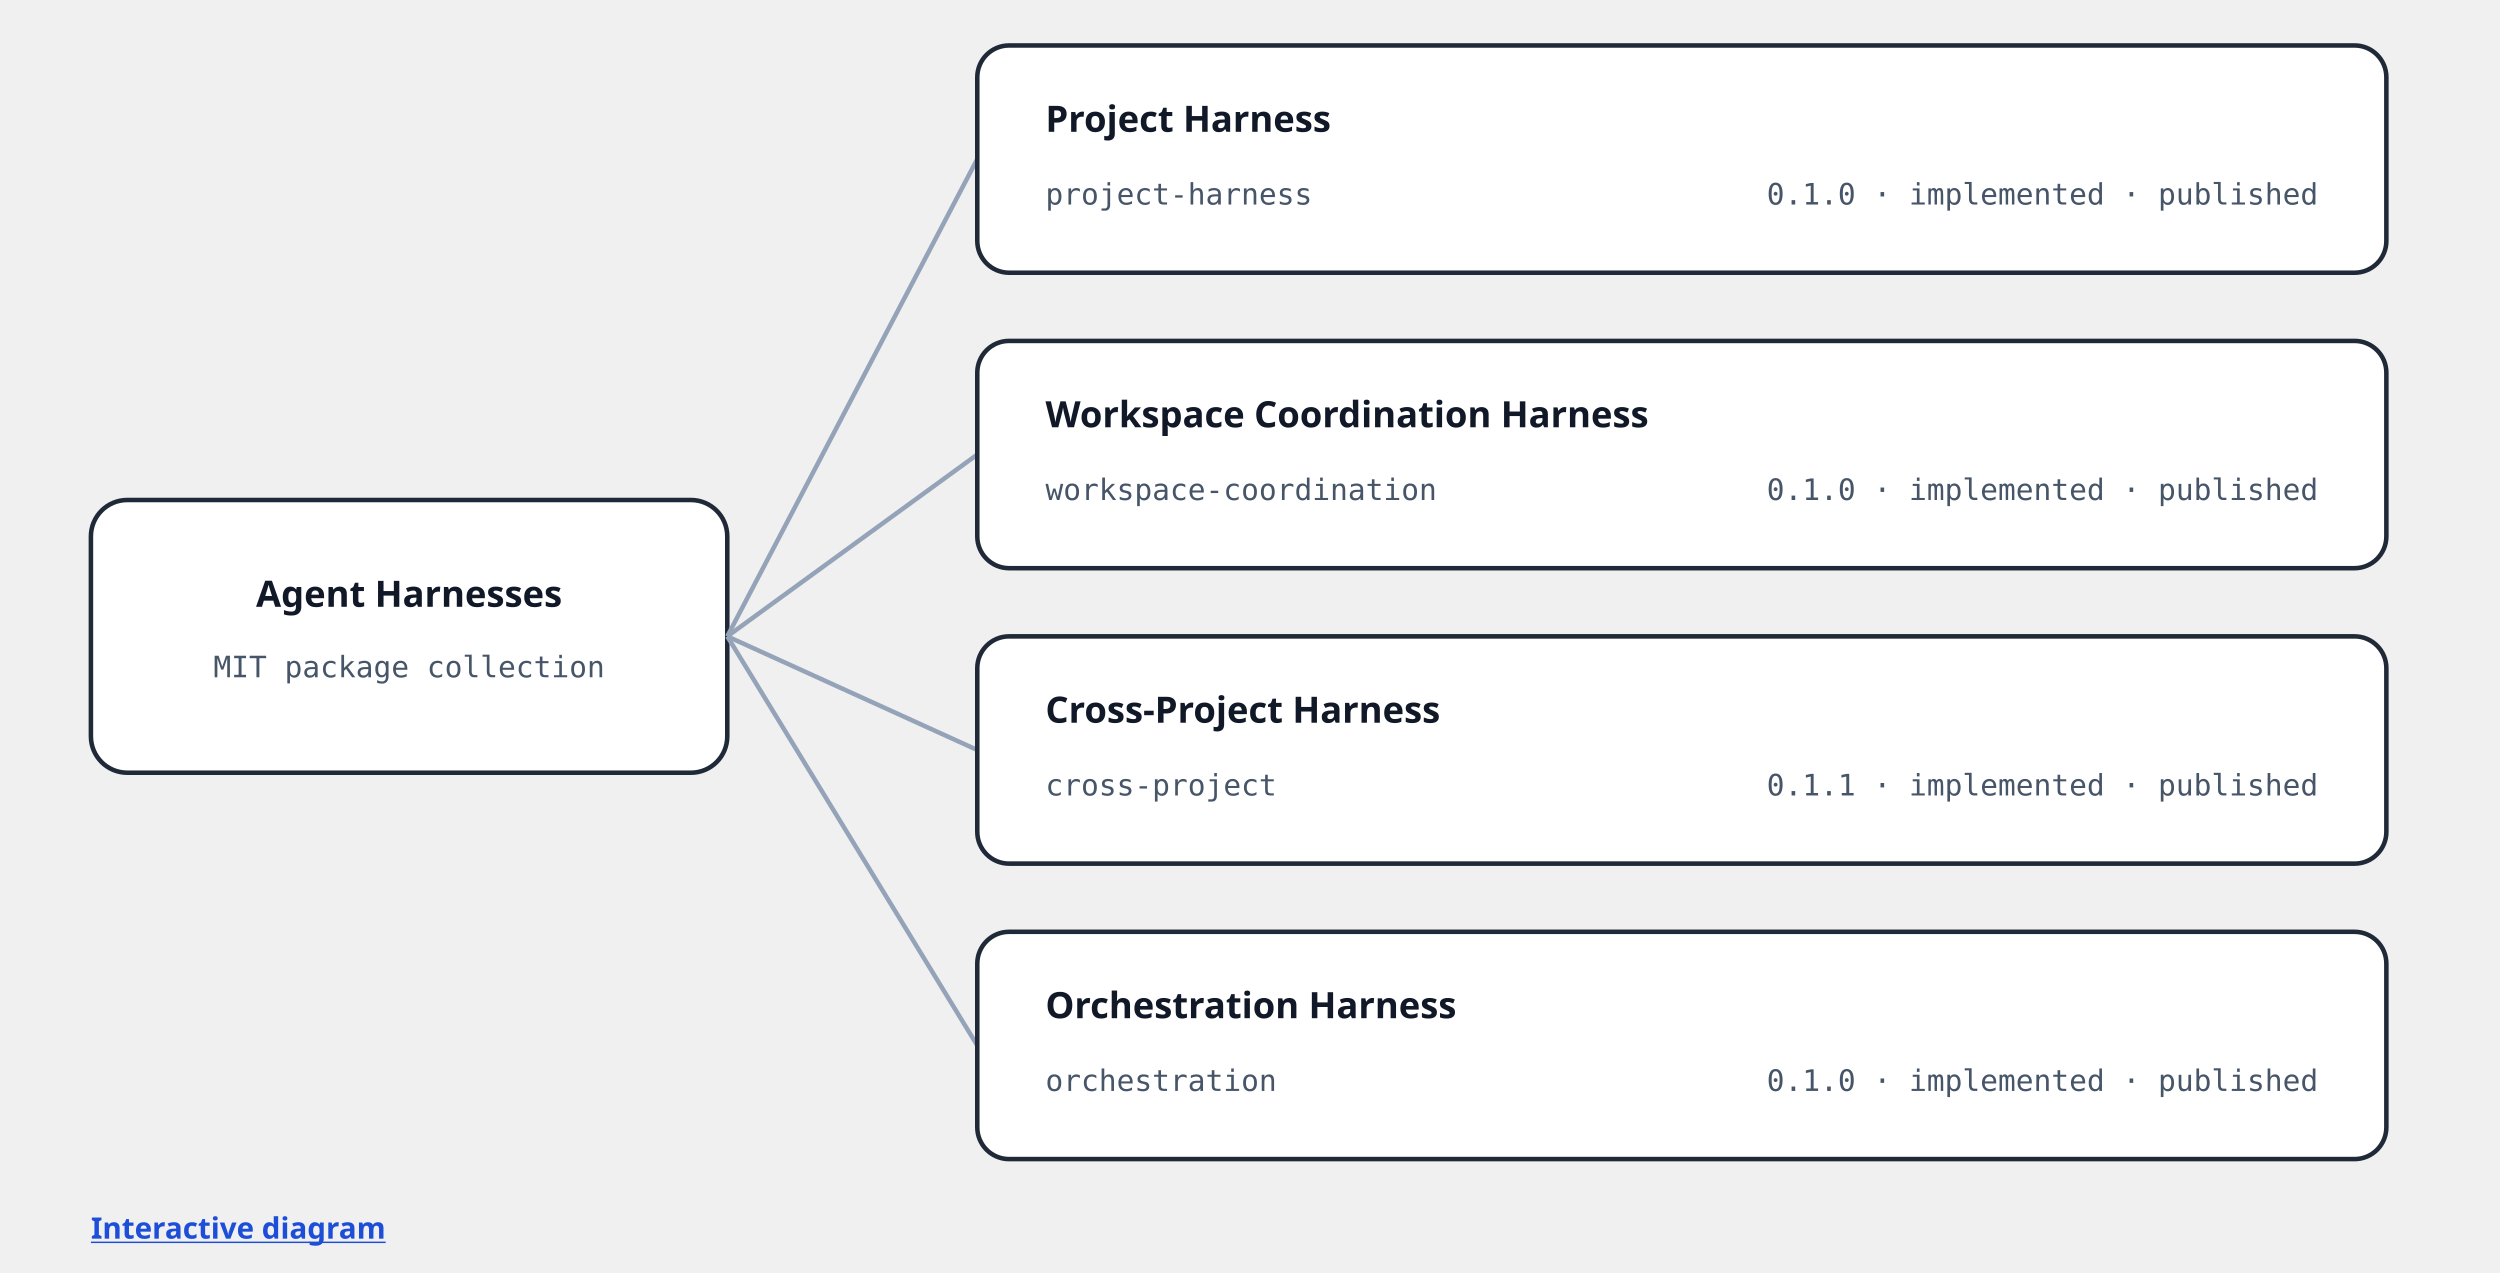
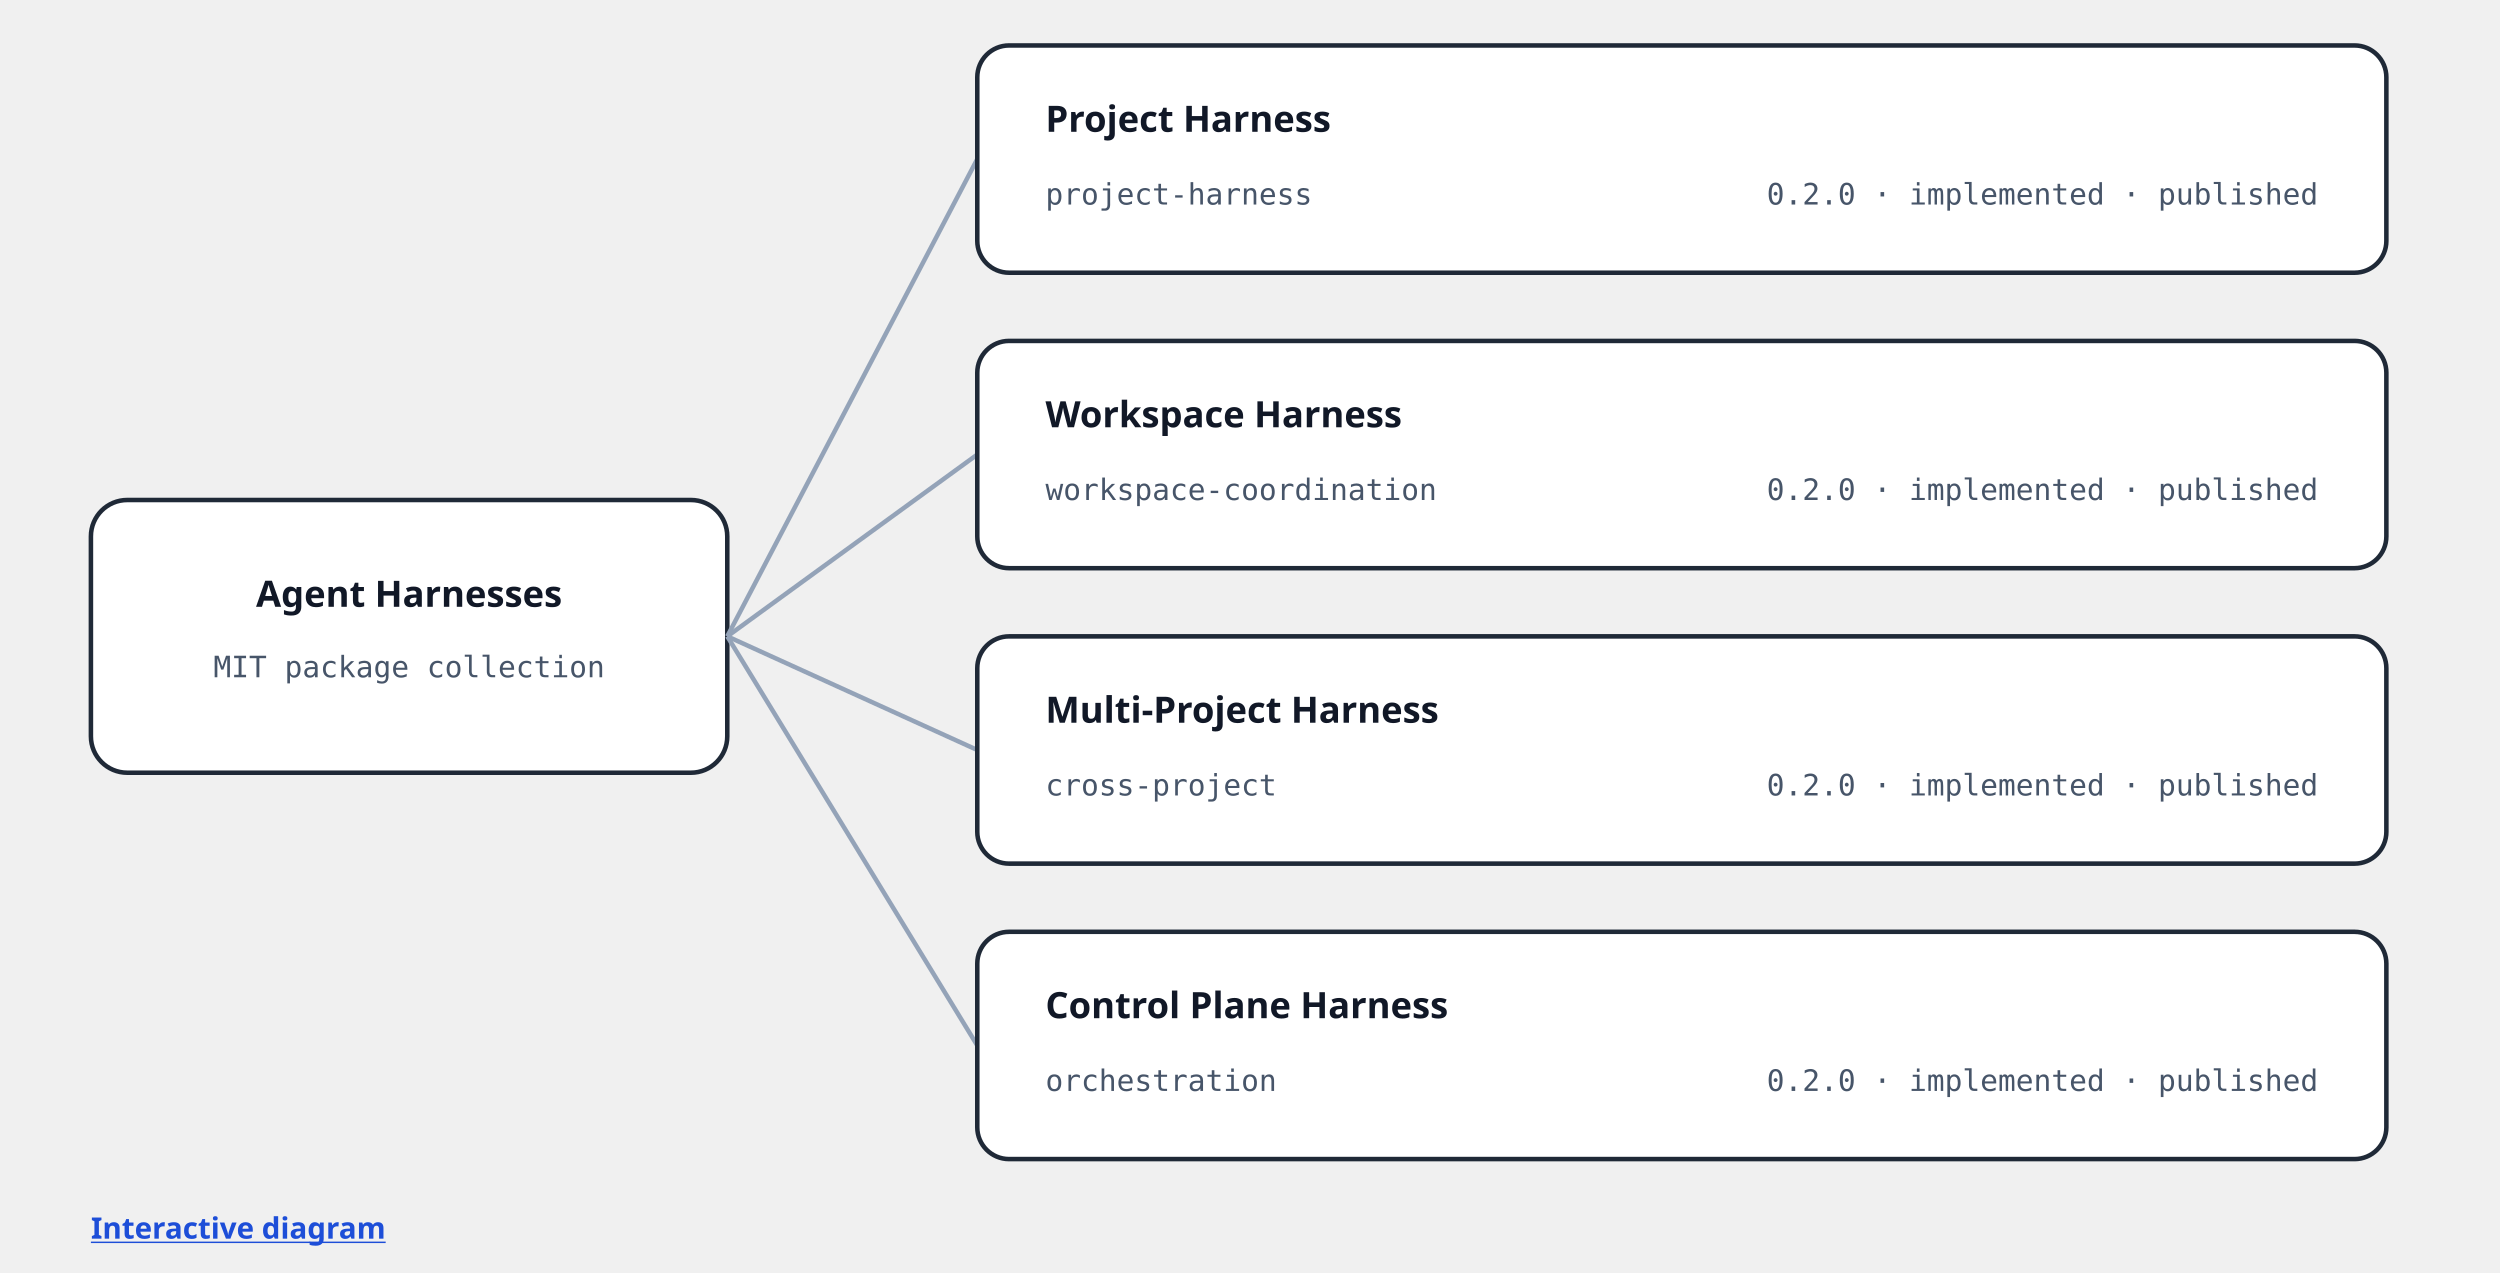
<svg xmlns="http://www.w3.org/2000/svg" width="1100" height="560" viewBox="0 0 1100 560" role="img" aria-labelledby="title description">
  <style>
    .surface { fill: #ffffff; stroke: #1f2937; stroke-width: 2; }
    .edge { fill: none; stroke: #94a3b8; stroke-width: 2; }
    .title { fill: #111827; font: 600 16px ui-sans-serif, system-ui, sans-serif; }
    .meta { fill: #475569; font: 13px ui-monospace, SFMono-Regular, monospace; }
    .link { fill: #1d4ed8; font: 600 13px ui-sans-serif, system-ui, sans-serif; text-decoration: underline; }
  </style>
  <rect class="surface" x="40" y="220" width="280" height="120" rx="16" />
  <text class="title" x="180" y="267" text-anchor="middle">Agent Harnesses</text>
  <text class="meta" x="180" y="298" text-anchor="middle">MIT package collection</text>
  <path class="edge" d="M 320 280 L 430 70" />
  <path class="edge" d="M 320 280 L 430 200" />
  <path class="edge" d="M 320 280 L 430 330" />
  <path class="edge" d="M 320 280 L 430 460" />
  <rect class="surface" x="430" y="20" width="620" height="100" rx="14" />
  <text class="title" x="460" y="58">Project Harness</text>
  <text class="meta" x="460" y="90">project-harness</text>
-   <text class="meta" x="1020" y="90" text-anchor="end">0.1.0 · implemented · published</text>
+   <text class="meta" x="1020" y="90" text-anchor="end">0.2.0 · implemented · published</text>
  <rect class="surface" x="430" y="150" width="620" height="100" rx="14" />
-   <text class="title" x="460" y="188">Workspace Coordination Harness</text>
+   <text class="title" x="460" y="188">Workspace Harness</text>
  <text class="meta" x="460" y="220">workspace-coordination</text>
-   <text class="meta" x="1020" y="220" text-anchor="end">0.1.0 · implemented · published</text>
+   <text class="meta" x="1020" y="220" text-anchor="end">0.2.0 · implemented · published</text>
  <rect class="surface" x="430" y="280" width="620" height="100" rx="14" />
-   <text class="title" x="460" y="318">Cross-Project Harness</text>
+   <text class="title" x="460" y="318">Multi-Project Harness</text>
  <text class="meta" x="460" y="350">cross-project</text>
-   <text class="meta" x="1020" y="350" text-anchor="end">0.1.1 · implemented · published</text>
+   <text class="meta" x="1020" y="350" text-anchor="end">0.2.0 · implemented · published</text>
  <rect class="surface" x="430" y="410" width="620" height="100" rx="14" />
-   <text class="title" x="460" y="448">Orchestration Harness</text>
+   <text class="title" x="460" y="448">Control Plane Harness</text>
  <text class="meta" x="460" y="480">orchestration</text>
-   <text class="meta" x="1020" y="480" text-anchor="end">0.1.0 · implemented · published</text>
-   <a href="https://fabianomag.vercel.app/artifacts/agent-harnesses" aria-label="Open the interactive Agent Harnesses diagram">
+   <text class="meta" x="1020" y="480" text-anchor="end">0.2.0 · implemented · published</text>
+   <a href="https://fabianomag.com/projects/agent-harnesses" aria-label="Open the interactive Agent Harnesses diagram">
    <text class="link" x="40" y="545">Interactive diagram</text>
  </a>
</svg>
